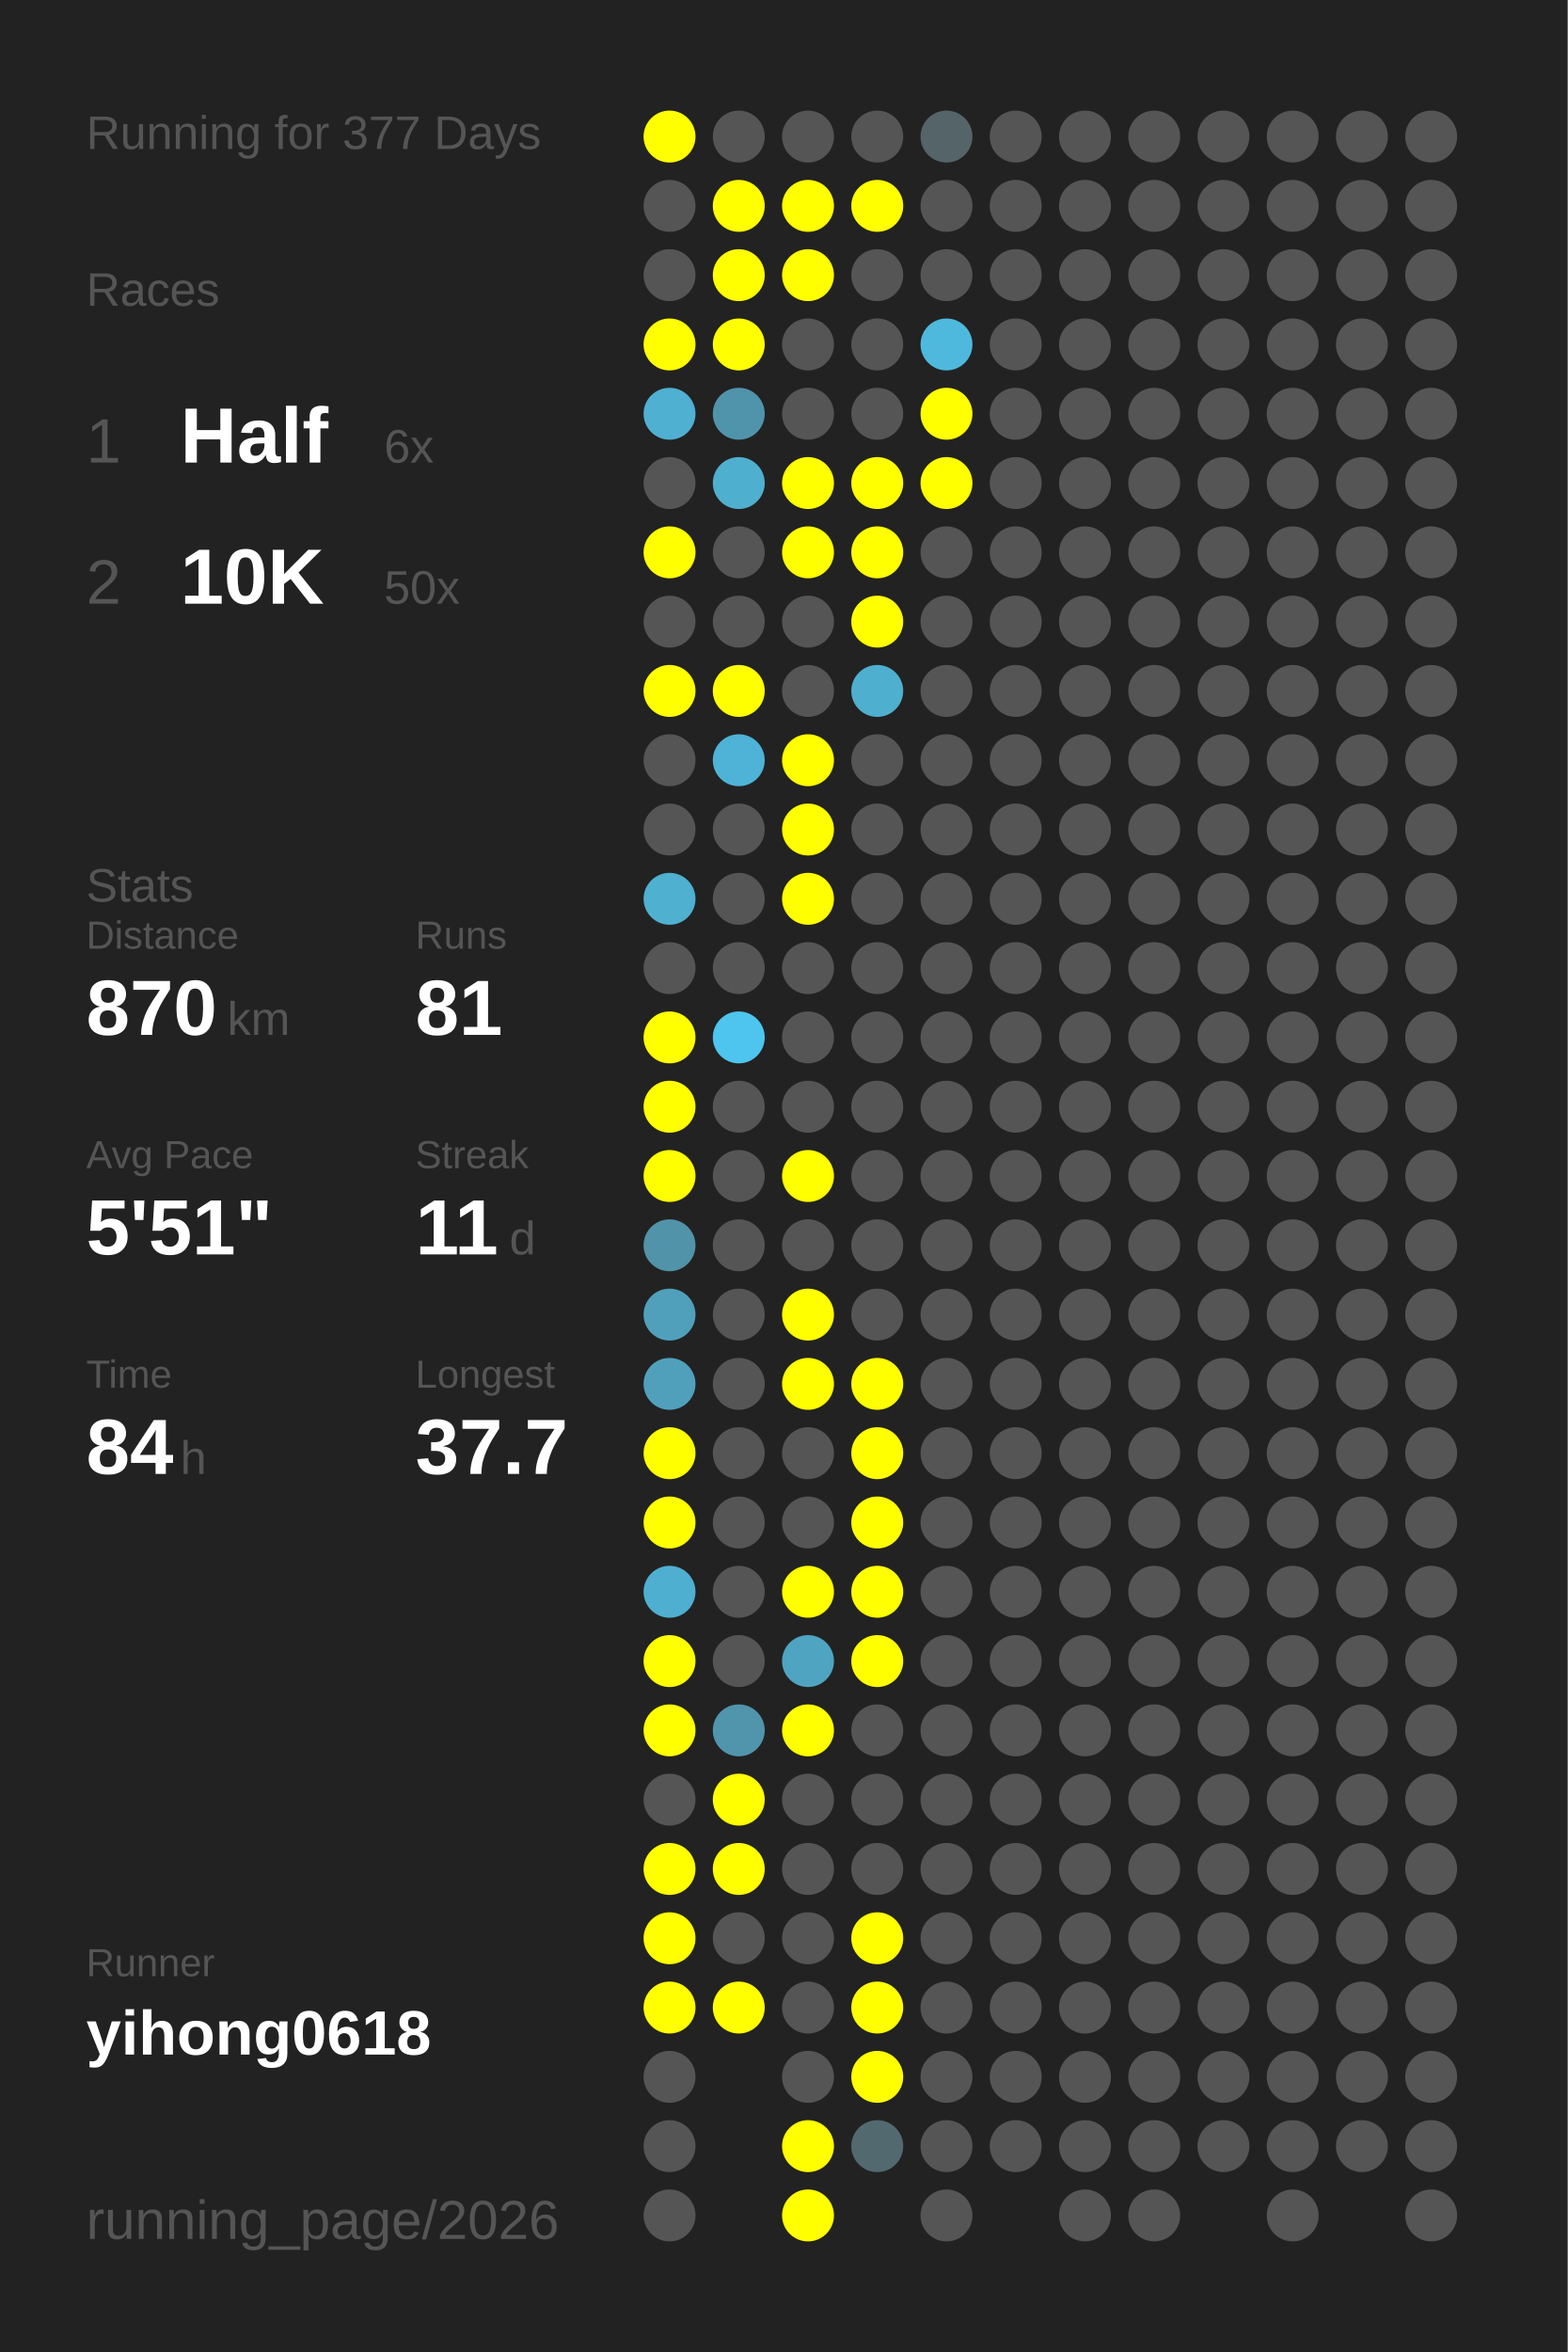
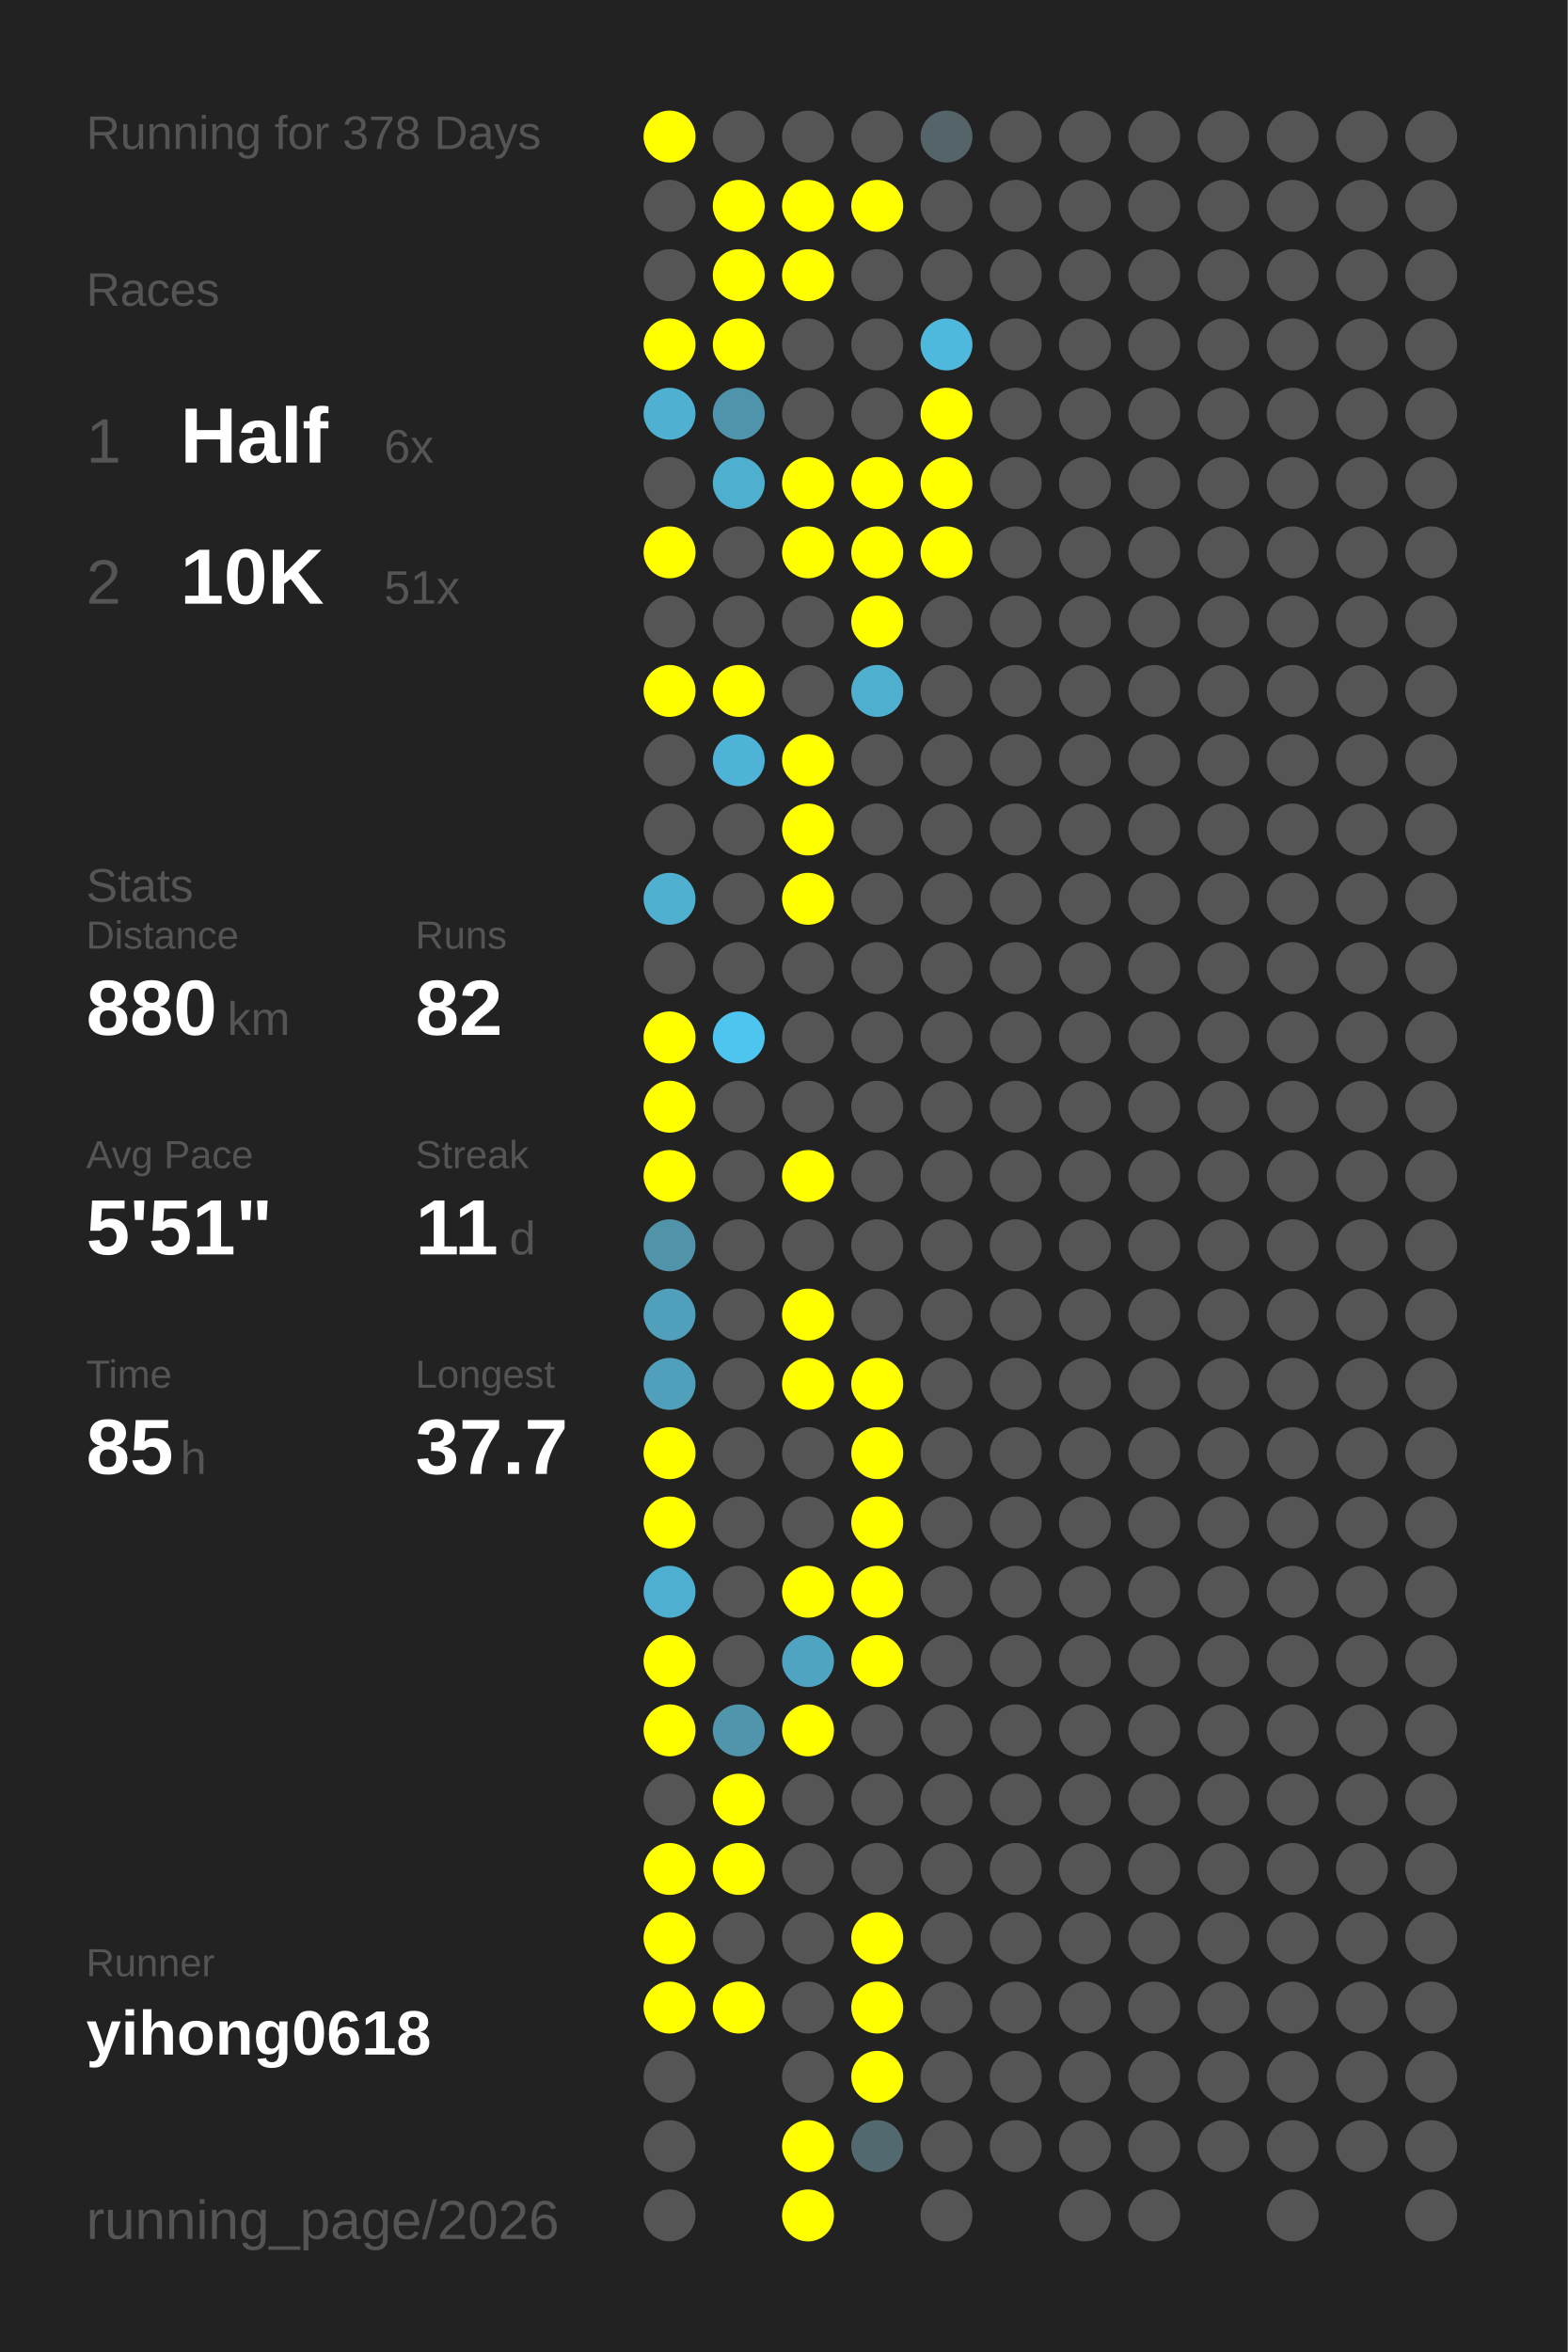
<svg xmlns="http://www.w3.org/2000/svg" baseProfile="full" height="300mm" version="1.1" viewBox="0,0,200,300" width="200mm">
  <defs />
  <rect fill="#222222" height="300" width="200" x="0" y="0" />
-   <text fill="#555555" style="font-size:6px; font-family:Arial;" x="11" y="19">Running for 377 Days</text>
+   <text fill="#555555" style="font-size:6px; font-family:Arial;" x="11" y="19">Running for 378 Days</text>
  <text fill="#555555" style="font-size:6px; font-family:Arial;" x="11" y="39">Races</text>
  <text fill="#555555" style="font-size:8px; font-family:Arial;" x="11" y="59">1</text>
  <text fill="#FFFFFF" style="font-size:10px; font-family:Arial; font-weight:bold;" x="23" y="59">Half</text>
  <text fill="#555555" style="font-size:6px; font-family:Arial;" x="49" y="59">6x</text>
  <text fill="#555555" style="font-size:8px; font-family:Arial;" x="11" y="77">2</text>
  <text fill="#FFFFFF" style="font-size:10px; font-family:Arial; font-weight:bold;" x="23" y="77">10K</text>
-   <text fill="#555555" style="font-size:6px; font-family:Arial;" x="49" y="77">50x</text>
+   <text fill="#555555" style="font-size:6px; font-family:Arial;" x="49" y="77">51x</text>
  <text fill="#555555" style="font-size:6px; font-family:Arial;" x="11" y="115">Stats</text>
  <text fill="#555555" style="font-size:5px; font-family:Arial;" x="11" y="121">Distance</text>
-   <text fill="#FFFFFF" style="font-size:10px; font-family:Arial; font-weight:bold;" x="11" y="132">870</text>
+   <text fill="#FFFFFF" style="font-size:10px; font-family:Arial; font-weight:bold;" x="11" y="132">880</text>
  <text fill="#555555" style="font-size:6px; font-family:Arial;" x="29" y="132">km</text>
  <text fill="#555555" style="font-size:5px; font-family:Arial;" x="53" y="121">Runs</text>
-   <text fill="#FFFFFF" style="font-size:10px; font-family:Arial; font-weight:bold;" x="53" y="132">81</text>
+   <text fill="#FFFFFF" style="font-size:10px; font-family:Arial; font-weight:bold;" x="53" y="132">82</text>
  <text fill="#555555" style="font-size:5px; font-family:Arial;" x="11" y="149">Avg Pace</text>
  <text fill="#FFFFFF" style="font-size:10px; font-family:Arial; font-weight:bold;" x="11" y="160">5'51"</text>
  <text fill="#555555" style="font-size:5px; font-family:Arial;" x="53" y="149">Streak</text>
  <text fill="#FFFFFF" style="font-size:10px; font-family:Arial; font-weight:bold;" x="53" y="160">11</text>
  <text fill="#555555" style="font-size:6px; font-family:Arial;" x="65" y="160">d</text>
  <text fill="#555555" style="font-size:5px; font-family:Arial;" x="11" y="177">Time</text>
-   <text fill="#FFFFFF" style="font-size:10px; font-family:Arial; font-weight:bold;" x="11" y="188">84</text>
+   <text fill="#FFFFFF" style="font-size:10px; font-family:Arial; font-weight:bold;" x="11" y="188">85</text>
  <text fill="#555555" style="font-size:6px; font-family:Arial;" x="23" y="188">h</text>
  <text fill="#555555" style="font-size:5px; font-family:Arial;" x="53" y="177">Longest</text>
  <text fill="#FFFFFF" style="font-size:10px; font-family:Arial; font-weight:bold;" x="53" y="188">37.7</text>
  <text fill="#555555" style="font-size:5px; font-family:Arial;" x="11" y="252.065">Runner</text>
  <text fill="#FFFFFF" style="font-size:8px; font-family:Arial; font-weight:bold;" x="11" y="262.065">yihong0618</text>
  <text fill="#555555" style="font-size:7px; font-family:Arial;" x="11" y="285.581">running_page/2026</text>
  <circle cx="85.417" cy="17.419" fill="#FFFF00" r="3.312" />
  <circle cx="85.417" cy="26.258" fill="#555555" r="3.312" />
  <circle cx="85.417" cy="35.097" fill="#555555" r="3.312" />
  <circle cx="85.417" cy="43.935" fill="#FFFF00" r="3.312" />
  <circle cx="85.417" cy="52.774" fill="#4fb0d1" r="3.312" />
  <circle cx="85.417" cy="61.613" fill="#555555" r="3.312" />
  <circle cx="85.417" cy="70.452" fill="#FFFF00" r="3.312" />
  <circle cx="85.417" cy="79.29" fill="#555555" r="3.312" />
  <circle cx="85.417" cy="88.129" fill="#FFFF00" r="3.312" />
  <circle cx="85.417" cy="96.968" fill="#555555" r="3.312" />
  <circle cx="85.417" cy="105.806" fill="#555555" r="3.312" />
  <circle cx="85.417" cy="114.645" fill="#4fb0d0" r="3.312" />
  <circle cx="85.417" cy="123.484" fill="#555555" r="3.312" />
  <circle cx="85.417" cy="132.323" fill="#FFFF00" r="3.312" />
  <circle cx="85.417" cy="141.161" fill="#FFFF00" r="3.312" />
  <circle cx="85.417" cy="150" fill="#FFFF00" r="3.312" />
  <circle cx="85.417" cy="158.839" fill="#5193a9" r="3.312" />
  <circle cx="85.417" cy="167.677" fill="#50a0bb" r="3.312" />
  <circle cx="85.417" cy="176.516" fill="#50a0bc" r="3.312" />
  <circle cx="85.417" cy="185.355" fill="#FFFF00" r="3.312" />
  <circle cx="85.417" cy="194.194" fill="#FFFF00" r="3.312" />
  <circle cx="85.417" cy="203.032" fill="#4fafd0" r="3.312" />
  <circle cx="85.417" cy="211.871" fill="#FFFF00" r="3.312" />
  <circle cx="85.417" cy="220.71" fill="#FFFF00" r="3.312" />
  <circle cx="85.417" cy="229.548" fill="#555555" r="3.312" />
  <circle cx="85.417" cy="238.387" fill="#FFFF00" r="3.312" />
  <circle cx="85.417" cy="247.226" fill="#FFFF00" r="3.312" />
  <circle cx="85.417" cy="256.065" fill="#FFFF00" r="3.312" />
  <circle cx="85.417" cy="264.903" fill="#555555" r="3.312" />
  <circle cx="85.417" cy="273.742" fill="#555555" r="3.312" />
  <circle cx="85.417" cy="282.581" fill="#555555" r="3.312" />
  <circle cx="94.25" cy="17.419" fill="#555555" r="3.312" />
  <circle cx="94.25" cy="26.258" fill="#FFFF00" r="3.312" />
  <circle cx="94.25" cy="35.097" fill="#FFFF00" r="3.312" />
  <circle cx="94.25" cy="43.935" fill="#FFFF00" r="3.312" />
  <circle cx="94.25" cy="52.774" fill="#5094ab" r="3.312" />
  <circle cx="94.25" cy="61.613" fill="#4fafcf" r="3.312" />
  <circle cx="94.25" cy="70.452" fill="#555555" r="3.312" />
  <circle cx="94.25" cy="79.29" fill="#555555" r="3.312" />
  <circle cx="94.25" cy="88.129" fill="#FFFF00" r="3.312" />
  <circle cx="94.25" cy="96.968" fill="#4eb3d6" r="3.312" />
  <circle cx="94.25" cy="105.806" fill="#555555" r="3.312" />
  <circle cx="94.25" cy="114.645" fill="#555555" r="3.312" />
  <circle cx="94.25" cy="123.484" fill="#555555" r="3.312" />
  <circle cx="94.25" cy="132.323" fill="#4dc5ee" r="3.312" />
  <circle cx="94.25" cy="141.161" fill="#555555" r="3.312" />
  <circle cx="94.25" cy="150" fill="#555555" r="3.312" />
  <circle cx="94.25" cy="158.839" fill="#555555" r="3.312" />
  <circle cx="94.25" cy="167.677" fill="#555555" r="3.312" />
  <circle cx="94.25" cy="176.516" fill="#555555" r="3.312" />
  <circle cx="94.25" cy="185.355" fill="#555555" r="3.312" />
  <circle cx="94.25" cy="194.194" fill="#555555" r="3.312" />
  <circle cx="94.25" cy="203.032" fill="#555555" r="3.312" />
  <circle cx="94.25" cy="211.871" fill="#555555" r="3.312" />
  <circle cx="94.25" cy="220.71" fill="#5095ac" r="3.312" />
  <circle cx="94.25" cy="229.548" fill="#FFFF00" r="3.312" />
  <circle cx="94.25" cy="238.387" fill="#FFFF00" r="3.312" />
  <circle cx="94.25" cy="247.226" fill="#555555" r="3.312" />
  <circle cx="94.25" cy="256.065" fill="#FFFF00" r="3.312" />
  <circle cx="103.083" cy="17.419" fill="#555555" r="3.312" />
  <circle cx="103.083" cy="26.258" fill="#FFFF00" r="3.312" />
  <circle cx="103.083" cy="35.097" fill="#FFFF00" r="3.312" />
  <circle cx="103.083" cy="43.935" fill="#555555" r="3.312" />
  <circle cx="103.083" cy="52.774" fill="#555555" r="3.312" />
  <circle cx="103.083" cy="61.613" fill="#FFFF00" r="3.312" />
  <circle cx="103.083" cy="70.452" fill="#FFFF00" r="3.312" />
  <circle cx="103.083" cy="79.29" fill="#555555" r="3.312" />
  <circle cx="103.083" cy="88.129" fill="#555555" r="3.312" />
  <circle cx="103.083" cy="96.968" fill="#FFFF00" r="3.312" />
  <circle cx="103.083" cy="105.806" fill="#FFFF00" r="3.312" />
  <circle cx="103.083" cy="114.645" fill="#FFFF00" r="3.312" />
  <circle cx="103.083" cy="123.484" fill="#555555" r="3.312" />
  <circle cx="103.083" cy="132.323" fill="#555555" r="3.312" />
  <circle cx="103.083" cy="141.161" fill="#555555" r="3.312" />
  <circle cx="103.083" cy="150" fill="#FFFF00" r="3.312" />
  <circle cx="103.083" cy="158.839" fill="#555555" r="3.312" />
  <circle cx="103.083" cy="167.677" fill="#FFFF00" r="3.312" />
  <circle cx="103.083" cy="176.516" fill="#FFFF00" r="3.312" />
  <circle cx="103.083" cy="185.355" fill="#555555" r="3.312" />
  <circle cx="103.083" cy="194.194" fill="#555555" r="3.312" />
  <circle cx="103.083" cy="203.032" fill="#FFFF00" r="3.312" />
  <circle cx="103.083" cy="211.871" fill="#4fa4c1" r="3.312" />
  <circle cx="103.083" cy="220.71" fill="#FFFF00" r="3.312" />
  <circle cx="103.083" cy="229.548" fill="#555555" r="3.312" />
  <circle cx="103.083" cy="238.387" fill="#555555" r="3.312" />
  <circle cx="103.083" cy="247.226" fill="#555555" r="3.312" />
  <circle cx="103.083" cy="256.065" fill="#555555" r="3.312" />
  <circle cx="103.083" cy="264.903" fill="#555555" r="3.312" />
  <circle cx="103.083" cy="273.742" fill="#FFFF00" r="3.312" />
  <circle cx="103.083" cy="282.581" fill="#FFFF00" r="3.312" />
  <circle cx="111.917" cy="17.419" fill="#555555" r="3.312" />
  <circle cx="111.917" cy="26.258" fill="#FFFF00" r="3.312" />
  <circle cx="111.917" cy="35.097" fill="#555555" r="3.312" />
  <circle cx="111.917" cy="43.935" fill="#555555" r="3.312" />
  <circle cx="111.917" cy="52.774" fill="#555555" r="3.312" />
  <circle cx="111.917" cy="61.613" fill="#FFFF00" r="3.312" />
  <circle cx="111.917" cy="70.452" fill="#FFFF00" r="3.312" />
  <circle cx="111.917" cy="79.29" fill="#FFFF00" r="3.312" />
  <circle cx="111.917" cy="88.129" fill="#4fafcf" r="3.312" />
  <circle cx="111.917" cy="96.968" fill="#555555" r="3.312" />
  <circle cx="111.917" cy="105.806" fill="#555555" r="3.312" />
  <circle cx="111.917" cy="114.645" fill="#555555" r="3.312" />
  <circle cx="111.917" cy="123.484" fill="#555555" r="3.312" />
  <circle cx="111.917" cy="132.323" fill="#555555" r="3.312" />
  <circle cx="111.917" cy="141.161" fill="#555555" r="3.312" />
  <circle cx="111.917" cy="150" fill="#555555" r="3.312" />
  <circle cx="111.917" cy="158.839" fill="#555555" r="3.312" />
  <circle cx="111.917" cy="167.677" fill="#555555" r="3.312" />
  <circle cx="111.917" cy="176.516" fill="#FFFF00" r="3.312" />
  <circle cx="111.917" cy="185.355" fill="#FFFF00" r="3.312" />
  <circle cx="111.917" cy="194.194" fill="#FFFF00" r="3.312" />
  <circle cx="111.917" cy="203.032" fill="#FFFF00" r="3.312" />
  <circle cx="111.917" cy="211.871" fill="#FFFF00" r="3.312" />
  <circle cx="111.917" cy="220.71" fill="#555555" r="3.312" />
  <circle cx="111.917" cy="229.548" fill="#555555" r="3.312" />
  <circle cx="111.917" cy="238.387" fill="#555555" r="3.312" />
  <circle cx="111.917" cy="247.226" fill="#FFFF00" r="3.312" />
  <circle cx="111.917" cy="256.065" fill="#FFFF00" r="3.312" />
  <circle cx="111.917" cy="264.903" fill="#FFFF00" r="3.312" />
  <circle cx="111.917" cy="273.742" fill="#536970" r="3.312" />
  <circle cx="120.75" cy="17.419" fill="#546469" r="3.312" />
  <circle cx="120.75" cy="26.258" fill="#555555" r="3.312" />
  <circle cx="120.75" cy="35.097" fill="#555555" r="3.312" />
  <circle cx="120.75" cy="43.935" fill="#4eb9dd" r="3.312" />
  <circle cx="120.75" cy="52.774" fill="#FFFF00" r="3.312" />
  <circle cx="120.75" cy="61.613" fill="#FFFF00" r="3.312" />
-   <circle cx="120.75" cy="70.452" fill="#555555" r="3.312" />
+   <circle cx="120.75" cy="70.452" fill="#FFFF00" r="3.312" />
  <circle cx="120.75" cy="79.29" fill="#555555" r="3.312" />
  <circle cx="120.75" cy="88.129" fill="#555555" r="3.312" />
  <circle cx="120.75" cy="96.968" fill="#555555" r="3.312" />
  <circle cx="120.75" cy="105.806" fill="#555555" r="3.312" />
  <circle cx="120.75" cy="114.645" fill="#555555" r="3.312" />
  <circle cx="120.75" cy="123.484" fill="#555555" r="3.312" />
  <circle cx="120.75" cy="132.323" fill="#555555" r="3.312" />
  <circle cx="120.75" cy="141.161" fill="#555555" r="3.312" />
  <circle cx="120.75" cy="150" fill="#555555" r="3.312" />
  <circle cx="120.75" cy="158.839" fill="#555555" r="3.312" />
  <circle cx="120.75" cy="167.677" fill="#555555" r="3.312" />
  <circle cx="120.75" cy="176.516" fill="#555555" r="3.312" />
  <circle cx="120.75" cy="185.355" fill="#555555" r="3.312" />
  <circle cx="120.75" cy="194.194" fill="#555555" r="3.312" />
  <circle cx="120.75" cy="203.032" fill="#555555" r="3.312" />
  <circle cx="120.75" cy="211.871" fill="#555555" r="3.312" />
  <circle cx="120.75" cy="220.71" fill="#555555" r="3.312" />
  <circle cx="120.75" cy="229.548" fill="#555555" r="3.312" />
  <circle cx="120.75" cy="238.387" fill="#555555" r="3.312" />
  <circle cx="120.75" cy="247.226" fill="#555555" r="3.312" />
  <circle cx="120.75" cy="256.065" fill="#555555" r="3.312" />
  <circle cx="120.75" cy="264.903" fill="#555555" r="3.312" />
  <circle cx="120.75" cy="273.742" fill="#555555" r="3.312" />
  <circle cx="120.75" cy="282.581" fill="#555555" r="3.312" />
  <circle cx="129.583" cy="17.419" fill="#555555" r="3.312" />
  <circle cx="129.583" cy="26.258" fill="#555555" r="3.312" />
  <circle cx="129.583" cy="35.097" fill="#555555" r="3.312" />
  <circle cx="129.583" cy="43.935" fill="#555555" r="3.312" />
  <circle cx="129.583" cy="52.774" fill="#555555" r="3.312" />
  <circle cx="129.583" cy="61.613" fill="#555555" r="3.312" />
  <circle cx="129.583" cy="70.452" fill="#555555" r="3.312" />
  <circle cx="129.583" cy="79.29" fill="#555555" r="3.312" />
  <circle cx="129.583" cy="88.129" fill="#555555" r="3.312" />
  <circle cx="129.583" cy="96.968" fill="#555555" r="3.312" />
  <circle cx="129.583" cy="105.806" fill="#555555" r="3.312" />
  <circle cx="129.583" cy="114.645" fill="#555555" r="3.312" />
  <circle cx="129.583" cy="123.484" fill="#555555" r="3.312" />
  <circle cx="129.583" cy="132.323" fill="#555555" r="3.312" />
  <circle cx="129.583" cy="141.161" fill="#555555" r="3.312" />
  <circle cx="129.583" cy="150" fill="#555555" r="3.312" />
  <circle cx="129.583" cy="158.839" fill="#555555" r="3.312" />
  <circle cx="129.583" cy="167.677" fill="#555555" r="3.312" />
  <circle cx="129.583" cy="176.516" fill="#555555" r="3.312" />
  <circle cx="129.583" cy="185.355" fill="#555555" r="3.312" />
  <circle cx="129.583" cy="194.194" fill="#555555" r="3.312" />
  <circle cx="129.583" cy="203.032" fill="#555555" r="3.312" />
  <circle cx="129.583" cy="211.871" fill="#555555" r="3.312" />
  <circle cx="129.583" cy="220.71" fill="#555555" r="3.312" />
  <circle cx="129.583" cy="229.548" fill="#555555" r="3.312" />
  <circle cx="129.583" cy="238.387" fill="#555555" r="3.312" />
  <circle cx="129.583" cy="247.226" fill="#555555" r="3.312" />
  <circle cx="129.583" cy="256.065" fill="#555555" r="3.312" />
  <circle cx="129.583" cy="264.903" fill="#555555" r="3.312" />
  <circle cx="129.583" cy="273.742" fill="#555555" r="3.312" />
  <circle cx="138.417" cy="17.419" fill="#555555" r="3.312" />
  <circle cx="138.417" cy="26.258" fill="#555555" r="3.312" />
  <circle cx="138.417" cy="35.097" fill="#555555" r="3.312" />
  <circle cx="138.417" cy="43.935" fill="#555555" r="3.312" />
  <circle cx="138.417" cy="52.774" fill="#555555" r="3.312" />
  <circle cx="138.417" cy="61.613" fill="#555555" r="3.312" />
  <circle cx="138.417" cy="70.452" fill="#555555" r="3.312" />
  <circle cx="138.417" cy="79.29" fill="#555555" r="3.312" />
  <circle cx="138.417" cy="88.129" fill="#555555" r="3.312" />
  <circle cx="138.417" cy="96.968" fill="#555555" r="3.312" />
  <circle cx="138.417" cy="105.806" fill="#555555" r="3.312" />
  <circle cx="138.417" cy="114.645" fill="#555555" r="3.312" />
  <circle cx="138.417" cy="123.484" fill="#555555" r="3.312" />
  <circle cx="138.417" cy="132.323" fill="#555555" r="3.312" />
  <circle cx="138.417" cy="141.161" fill="#555555" r="3.312" />
  <circle cx="138.417" cy="150" fill="#555555" r="3.312" />
  <circle cx="138.417" cy="158.839" fill="#555555" r="3.312" />
  <circle cx="138.417" cy="167.677" fill="#555555" r="3.312" />
  <circle cx="138.417" cy="176.516" fill="#555555" r="3.312" />
  <circle cx="138.417" cy="185.355" fill="#555555" r="3.312" />
  <circle cx="138.417" cy="194.194" fill="#555555" r="3.312" />
  <circle cx="138.417" cy="203.032" fill="#555555" r="3.312" />
  <circle cx="138.417" cy="211.871" fill="#555555" r="3.312" />
  <circle cx="138.417" cy="220.71" fill="#555555" r="3.312" />
  <circle cx="138.417" cy="229.548" fill="#555555" r="3.312" />
  <circle cx="138.417" cy="238.387" fill="#555555" r="3.312" />
  <circle cx="138.417" cy="247.226" fill="#555555" r="3.312" />
  <circle cx="138.417" cy="256.065" fill="#555555" r="3.312" />
  <circle cx="138.417" cy="264.903" fill="#555555" r="3.312" />
  <circle cx="138.417" cy="273.742" fill="#555555" r="3.312" />
  <circle cx="138.417" cy="282.581" fill="#555555" r="3.312" />
  <circle cx="147.25" cy="17.419" fill="#555555" r="3.312" />
  <circle cx="147.25" cy="26.258" fill="#555555" r="3.312" />
  <circle cx="147.25" cy="35.097" fill="#555555" r="3.312" />
  <circle cx="147.25" cy="43.935" fill="#555555" r="3.312" />
  <circle cx="147.25" cy="52.774" fill="#555555" r="3.312" />
  <circle cx="147.25" cy="61.613" fill="#555555" r="3.312" />
  <circle cx="147.25" cy="70.452" fill="#555555" r="3.312" />
  <circle cx="147.25" cy="79.29" fill="#555555" r="3.312" />
  <circle cx="147.25" cy="88.129" fill="#555555" r="3.312" />
  <circle cx="147.25" cy="96.968" fill="#555555" r="3.312" />
  <circle cx="147.25" cy="105.806" fill="#555555" r="3.312" />
  <circle cx="147.25" cy="114.645" fill="#555555" r="3.312" />
  <circle cx="147.25" cy="123.484" fill="#555555" r="3.312" />
  <circle cx="147.25" cy="132.323" fill="#555555" r="3.312" />
  <circle cx="147.25" cy="141.161" fill="#555555" r="3.312" />
  <circle cx="147.25" cy="150" fill="#555555" r="3.312" />
  <circle cx="147.25" cy="158.839" fill="#555555" r="3.312" />
  <circle cx="147.25" cy="167.677" fill="#555555" r="3.312" />
  <circle cx="147.25" cy="176.516" fill="#555555" r="3.312" />
  <circle cx="147.25" cy="185.355" fill="#555555" r="3.312" />
  <circle cx="147.25" cy="194.194" fill="#555555" r="3.312" />
  <circle cx="147.25" cy="203.032" fill="#555555" r="3.312" />
  <circle cx="147.25" cy="211.871" fill="#555555" r="3.312" />
  <circle cx="147.25" cy="220.71" fill="#555555" r="3.312" />
  <circle cx="147.25" cy="229.548" fill="#555555" r="3.312" />
  <circle cx="147.25" cy="238.387" fill="#555555" r="3.312" />
  <circle cx="147.25" cy="247.226" fill="#555555" r="3.312" />
  <circle cx="147.25" cy="256.065" fill="#555555" r="3.312" />
  <circle cx="147.25" cy="264.903" fill="#555555" r="3.312" />
  <circle cx="147.25" cy="273.742" fill="#555555" r="3.312" />
  <circle cx="147.25" cy="282.581" fill="#555555" r="3.312" />
  <circle cx="156.083" cy="17.419" fill="#555555" r="3.312" />
  <circle cx="156.083" cy="26.258" fill="#555555" r="3.312" />
  <circle cx="156.083" cy="35.097" fill="#555555" r="3.312" />
  <circle cx="156.083" cy="43.935" fill="#555555" r="3.312" />
  <circle cx="156.083" cy="52.774" fill="#555555" r="3.312" />
  <circle cx="156.083" cy="61.613" fill="#555555" r="3.312" />
  <circle cx="156.083" cy="70.452" fill="#555555" r="3.312" />
  <circle cx="156.083" cy="79.29" fill="#555555" r="3.312" />
  <circle cx="156.083" cy="88.129" fill="#555555" r="3.312" />
  <circle cx="156.083" cy="96.968" fill="#555555" r="3.312" />
  <circle cx="156.083" cy="105.806" fill="#555555" r="3.312" />
  <circle cx="156.083" cy="114.645" fill="#555555" r="3.312" />
  <circle cx="156.083" cy="123.484" fill="#555555" r="3.312" />
  <circle cx="156.083" cy="132.323" fill="#555555" r="3.312" />
  <circle cx="156.083" cy="141.161" fill="#555555" r="3.312" />
  <circle cx="156.083" cy="150" fill="#555555" r="3.312" />
  <circle cx="156.083" cy="158.839" fill="#555555" r="3.312" />
  <circle cx="156.083" cy="167.677" fill="#555555" r="3.312" />
  <circle cx="156.083" cy="176.516" fill="#555555" r="3.312" />
  <circle cx="156.083" cy="185.355" fill="#555555" r="3.312" />
  <circle cx="156.083" cy="194.194" fill="#555555" r="3.312" />
  <circle cx="156.083" cy="203.032" fill="#555555" r="3.312" />
  <circle cx="156.083" cy="211.871" fill="#555555" r="3.312" />
  <circle cx="156.083" cy="220.71" fill="#555555" r="3.312" />
  <circle cx="156.083" cy="229.548" fill="#555555" r="3.312" />
  <circle cx="156.083" cy="238.387" fill="#555555" r="3.312" />
  <circle cx="156.083" cy="247.226" fill="#555555" r="3.312" />
  <circle cx="156.083" cy="256.065" fill="#555555" r="3.312" />
  <circle cx="156.083" cy="264.903" fill="#555555" r="3.312" />
  <circle cx="156.083" cy="273.742" fill="#555555" r="3.312" />
  <circle cx="164.917" cy="17.419" fill="#555555" r="3.312" />
  <circle cx="164.917" cy="26.258" fill="#555555" r="3.312" />
  <circle cx="164.917" cy="35.097" fill="#555555" r="3.312" />
  <circle cx="164.917" cy="43.935" fill="#555555" r="3.312" />
  <circle cx="164.917" cy="52.774" fill="#555555" r="3.312" />
  <circle cx="164.917" cy="61.613" fill="#555555" r="3.312" />
  <circle cx="164.917" cy="70.452" fill="#555555" r="3.312" />
  <circle cx="164.917" cy="79.29" fill="#555555" r="3.312" />
  <circle cx="164.917" cy="88.129" fill="#555555" r="3.312" />
  <circle cx="164.917" cy="96.968" fill="#555555" r="3.312" />
  <circle cx="164.917" cy="105.806" fill="#555555" r="3.312" />
  <circle cx="164.917" cy="114.645" fill="#555555" r="3.312" />
  <circle cx="164.917" cy="123.484" fill="#555555" r="3.312" />
  <circle cx="164.917" cy="132.323" fill="#555555" r="3.312" />
  <circle cx="164.917" cy="141.161" fill="#555555" r="3.312" />
  <circle cx="164.917" cy="150" fill="#555555" r="3.312" />
  <circle cx="164.917" cy="158.839" fill="#555555" r="3.312" />
  <circle cx="164.917" cy="167.677" fill="#555555" r="3.312" />
  <circle cx="164.917" cy="176.516" fill="#555555" r="3.312" />
  <circle cx="164.917" cy="185.355" fill="#555555" r="3.312" />
  <circle cx="164.917" cy="194.194" fill="#555555" r="3.312" />
  <circle cx="164.917" cy="203.032" fill="#555555" r="3.312" />
  <circle cx="164.917" cy="211.871" fill="#555555" r="3.312" />
  <circle cx="164.917" cy="220.71" fill="#555555" r="3.312" />
  <circle cx="164.917" cy="229.548" fill="#555555" r="3.312" />
  <circle cx="164.917" cy="238.387" fill="#555555" r="3.312" />
  <circle cx="164.917" cy="247.226" fill="#555555" r="3.312" />
  <circle cx="164.917" cy="256.065" fill="#555555" r="3.312" />
  <circle cx="164.917" cy="264.903" fill="#555555" r="3.312" />
  <circle cx="164.917" cy="273.742" fill="#555555" r="3.312" />
  <circle cx="164.917" cy="282.581" fill="#555555" r="3.312" />
  <circle cx="173.75" cy="17.419" fill="#555555" r="3.312" />
  <circle cx="173.75" cy="26.258" fill="#555555" r="3.312" />
  <circle cx="173.75" cy="35.097" fill="#555555" r="3.312" />
  <circle cx="173.75" cy="43.935" fill="#555555" r="3.312" />
  <circle cx="173.75" cy="52.774" fill="#555555" r="3.312" />
  <circle cx="173.75" cy="61.613" fill="#555555" r="3.312" />
  <circle cx="173.75" cy="70.452" fill="#555555" r="3.312" />
  <circle cx="173.75" cy="79.29" fill="#555555" r="3.312" />
  <circle cx="173.75" cy="88.129" fill="#555555" r="3.312" />
  <circle cx="173.75" cy="96.968" fill="#555555" r="3.312" />
  <circle cx="173.75" cy="105.806" fill="#555555" r="3.312" />
  <circle cx="173.75" cy="114.645" fill="#555555" r="3.312" />
  <circle cx="173.75" cy="123.484" fill="#555555" r="3.312" />
  <circle cx="173.75" cy="132.323" fill="#555555" r="3.312" />
  <circle cx="173.75" cy="141.161" fill="#555555" r="3.312" />
  <circle cx="173.75" cy="150" fill="#555555" r="3.312" />
  <circle cx="173.75" cy="158.839" fill="#555555" r="3.312" />
  <circle cx="173.75" cy="167.677" fill="#555555" r="3.312" />
  <circle cx="173.75" cy="176.516" fill="#555555" r="3.312" />
  <circle cx="173.75" cy="185.355" fill="#555555" r="3.312" />
  <circle cx="173.75" cy="194.194" fill="#555555" r="3.312" />
  <circle cx="173.75" cy="203.032" fill="#555555" r="3.312" />
  <circle cx="173.75" cy="211.871" fill="#555555" r="3.312" />
  <circle cx="173.75" cy="220.71" fill="#555555" r="3.312" />
  <circle cx="173.75" cy="229.548" fill="#555555" r="3.312" />
  <circle cx="173.75" cy="238.387" fill="#555555" r="3.312" />
  <circle cx="173.75" cy="247.226" fill="#555555" r="3.312" />
  <circle cx="173.75" cy="256.065" fill="#555555" r="3.312" />
  <circle cx="173.75" cy="264.903" fill="#555555" r="3.312" />
  <circle cx="173.75" cy="273.742" fill="#555555" r="3.312" />
  <circle cx="182.583" cy="17.419" fill="#555555" r="3.312" />
  <circle cx="182.583" cy="26.258" fill="#555555" r="3.312" />
  <circle cx="182.583" cy="35.097" fill="#555555" r="3.312" />
  <circle cx="182.583" cy="43.935" fill="#555555" r="3.312" />
  <circle cx="182.583" cy="52.774" fill="#555555" r="3.312" />
  <circle cx="182.583" cy="61.613" fill="#555555" r="3.312" />
  <circle cx="182.583" cy="70.452" fill="#555555" r="3.312" />
  <circle cx="182.583" cy="79.29" fill="#555555" r="3.312" />
  <circle cx="182.583" cy="88.129" fill="#555555" r="3.312" />
  <circle cx="182.583" cy="96.968" fill="#555555" r="3.312" />
  <circle cx="182.583" cy="105.806" fill="#555555" r="3.312" />
  <circle cx="182.583" cy="114.645" fill="#555555" r="3.312" />
  <circle cx="182.583" cy="123.484" fill="#555555" r="3.312" />
  <circle cx="182.583" cy="132.323" fill="#555555" r="3.312" />
  <circle cx="182.583" cy="141.161" fill="#555555" r="3.312" />
  <circle cx="182.583" cy="150" fill="#555555" r="3.312" />
  <circle cx="182.583" cy="158.839" fill="#555555" r="3.312" />
  <circle cx="182.583" cy="167.677" fill="#555555" r="3.312" />
  <circle cx="182.583" cy="176.516" fill="#555555" r="3.312" />
  <circle cx="182.583" cy="185.355" fill="#555555" r="3.312" />
  <circle cx="182.583" cy="194.194" fill="#555555" r="3.312" />
  <circle cx="182.583" cy="203.032" fill="#555555" r="3.312" />
  <circle cx="182.583" cy="211.871" fill="#555555" r="3.312" />
  <circle cx="182.583" cy="220.71" fill="#555555" r="3.312" />
  <circle cx="182.583" cy="229.548" fill="#555555" r="3.312" />
  <circle cx="182.583" cy="238.387" fill="#555555" r="3.312" />
  <circle cx="182.583" cy="247.226" fill="#555555" r="3.312" />
  <circle cx="182.583" cy="256.065" fill="#555555" r="3.312" />
  <circle cx="182.583" cy="264.903" fill="#555555" r="3.312" />
  <circle cx="182.583" cy="273.742" fill="#555555" r="3.312" />
  <circle cx="182.583" cy="282.581" fill="#555555" r="3.312" />
</svg>
